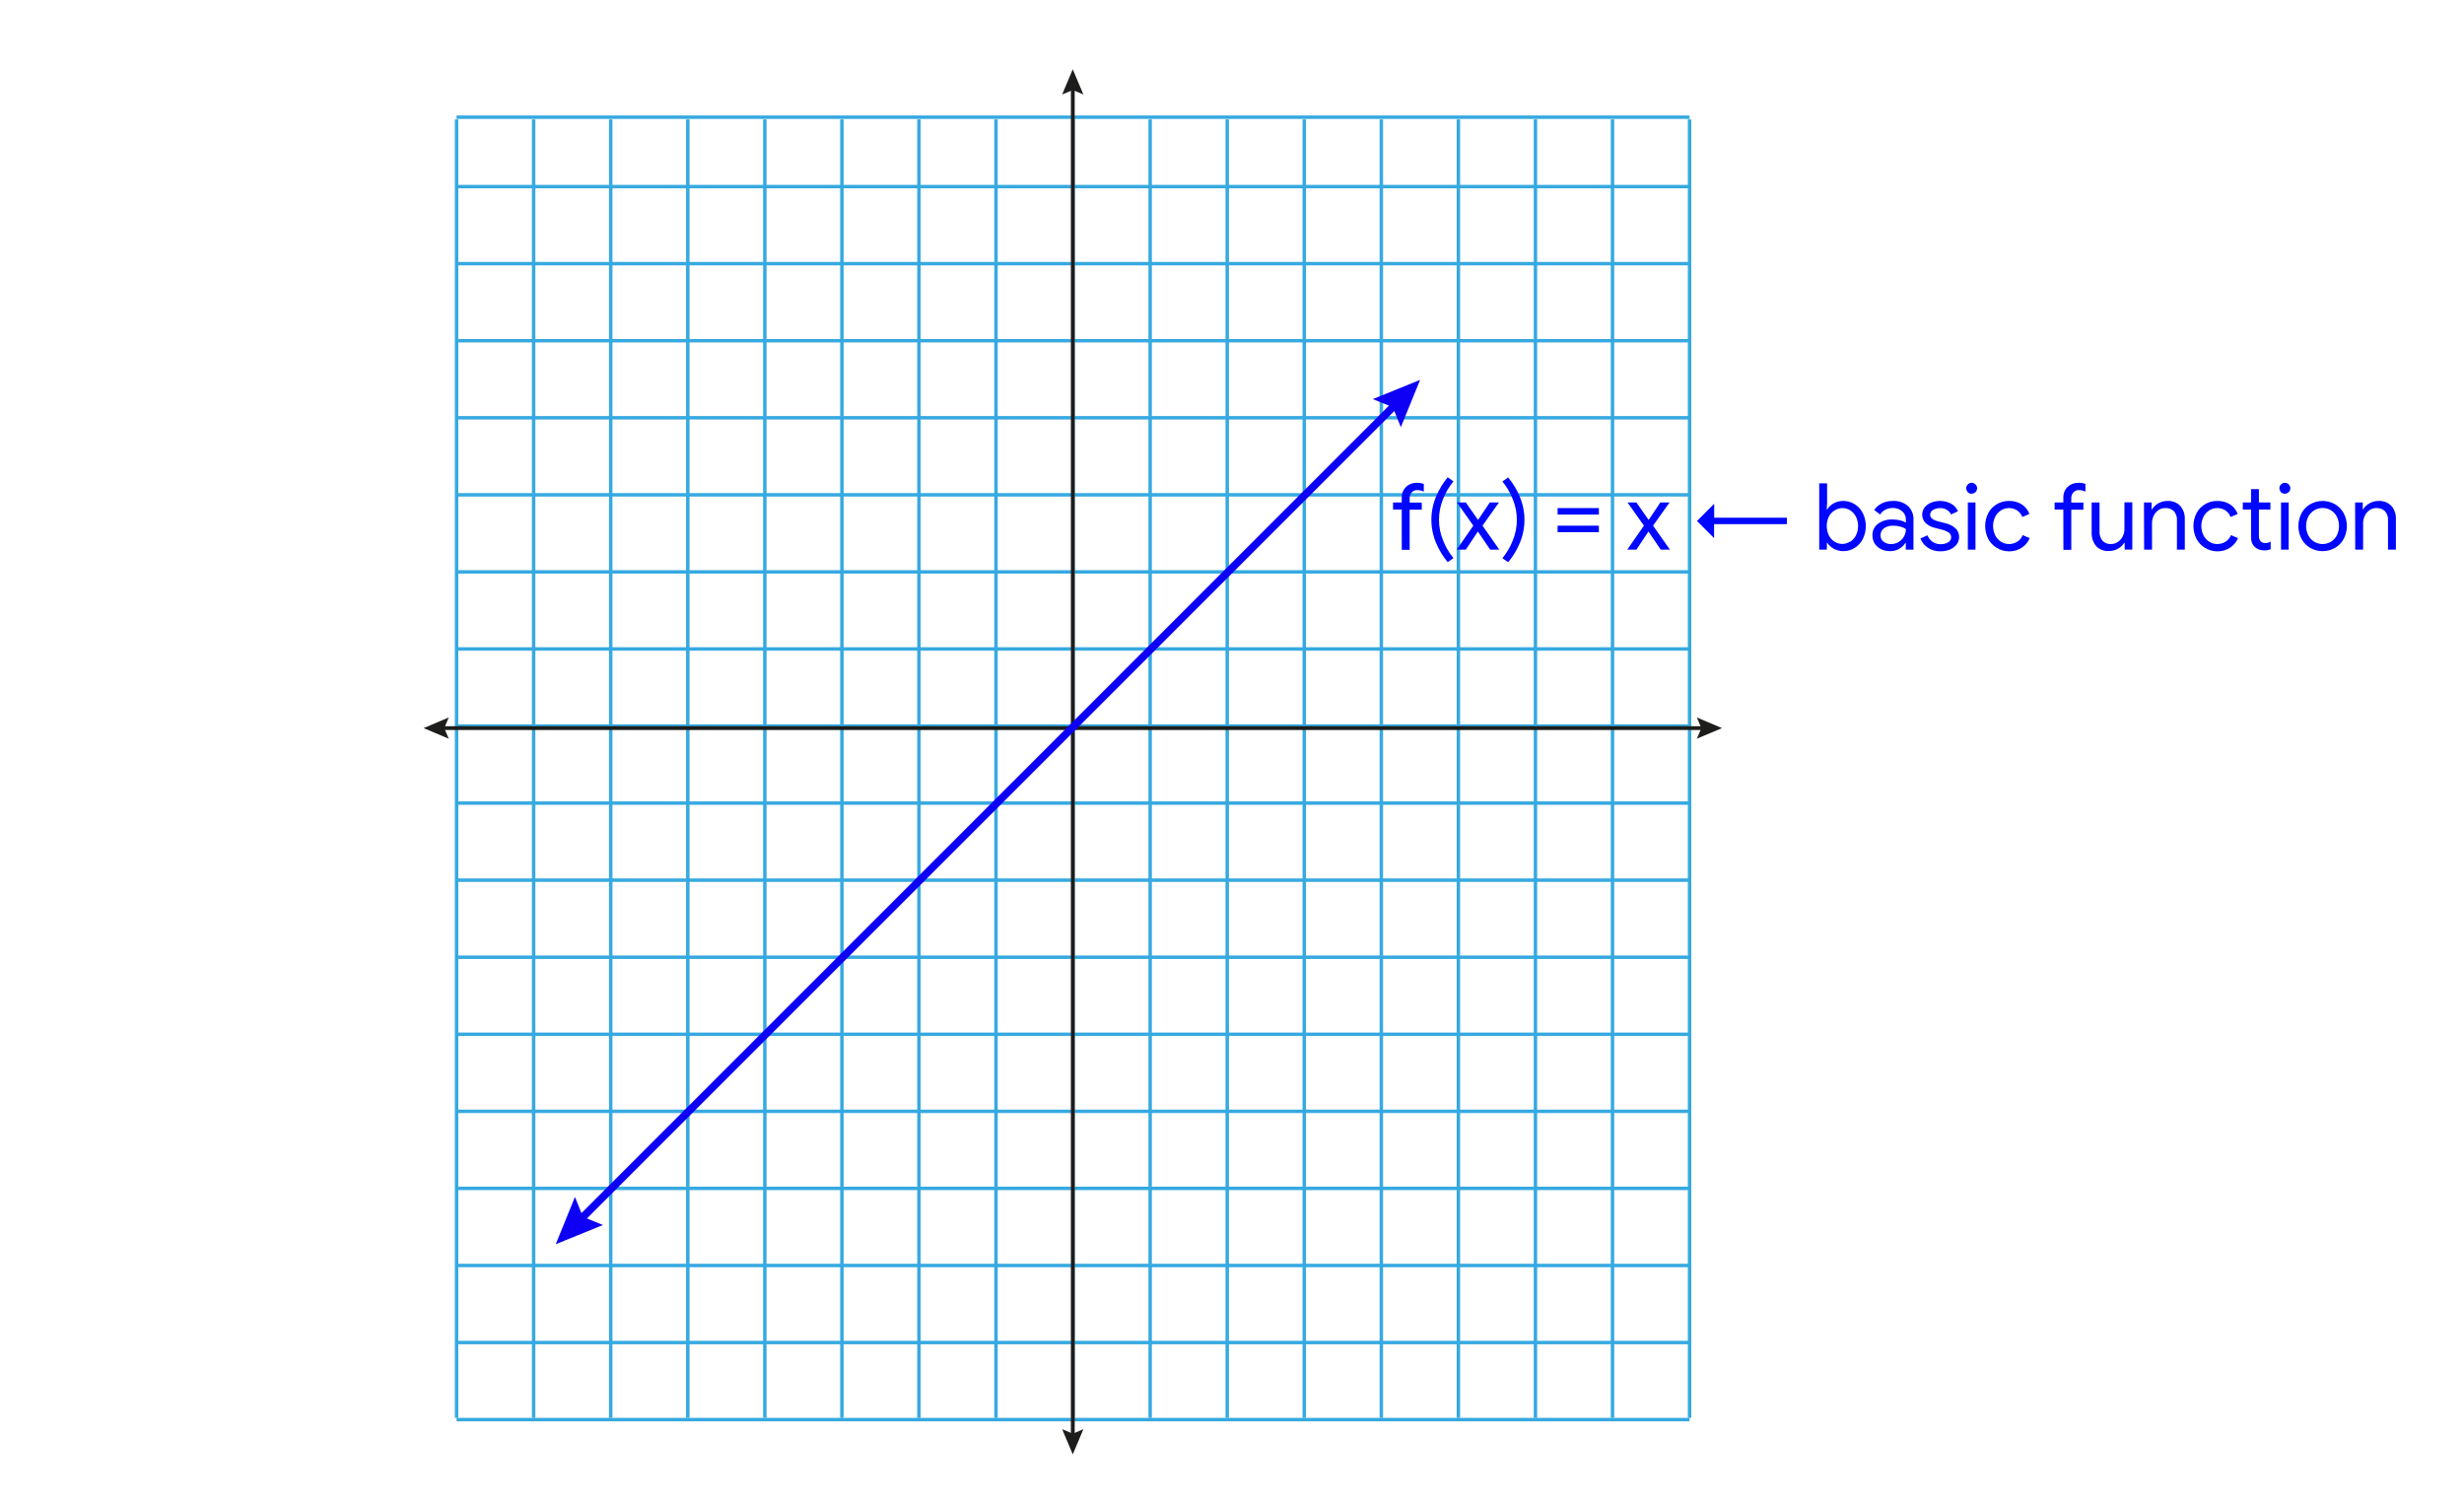
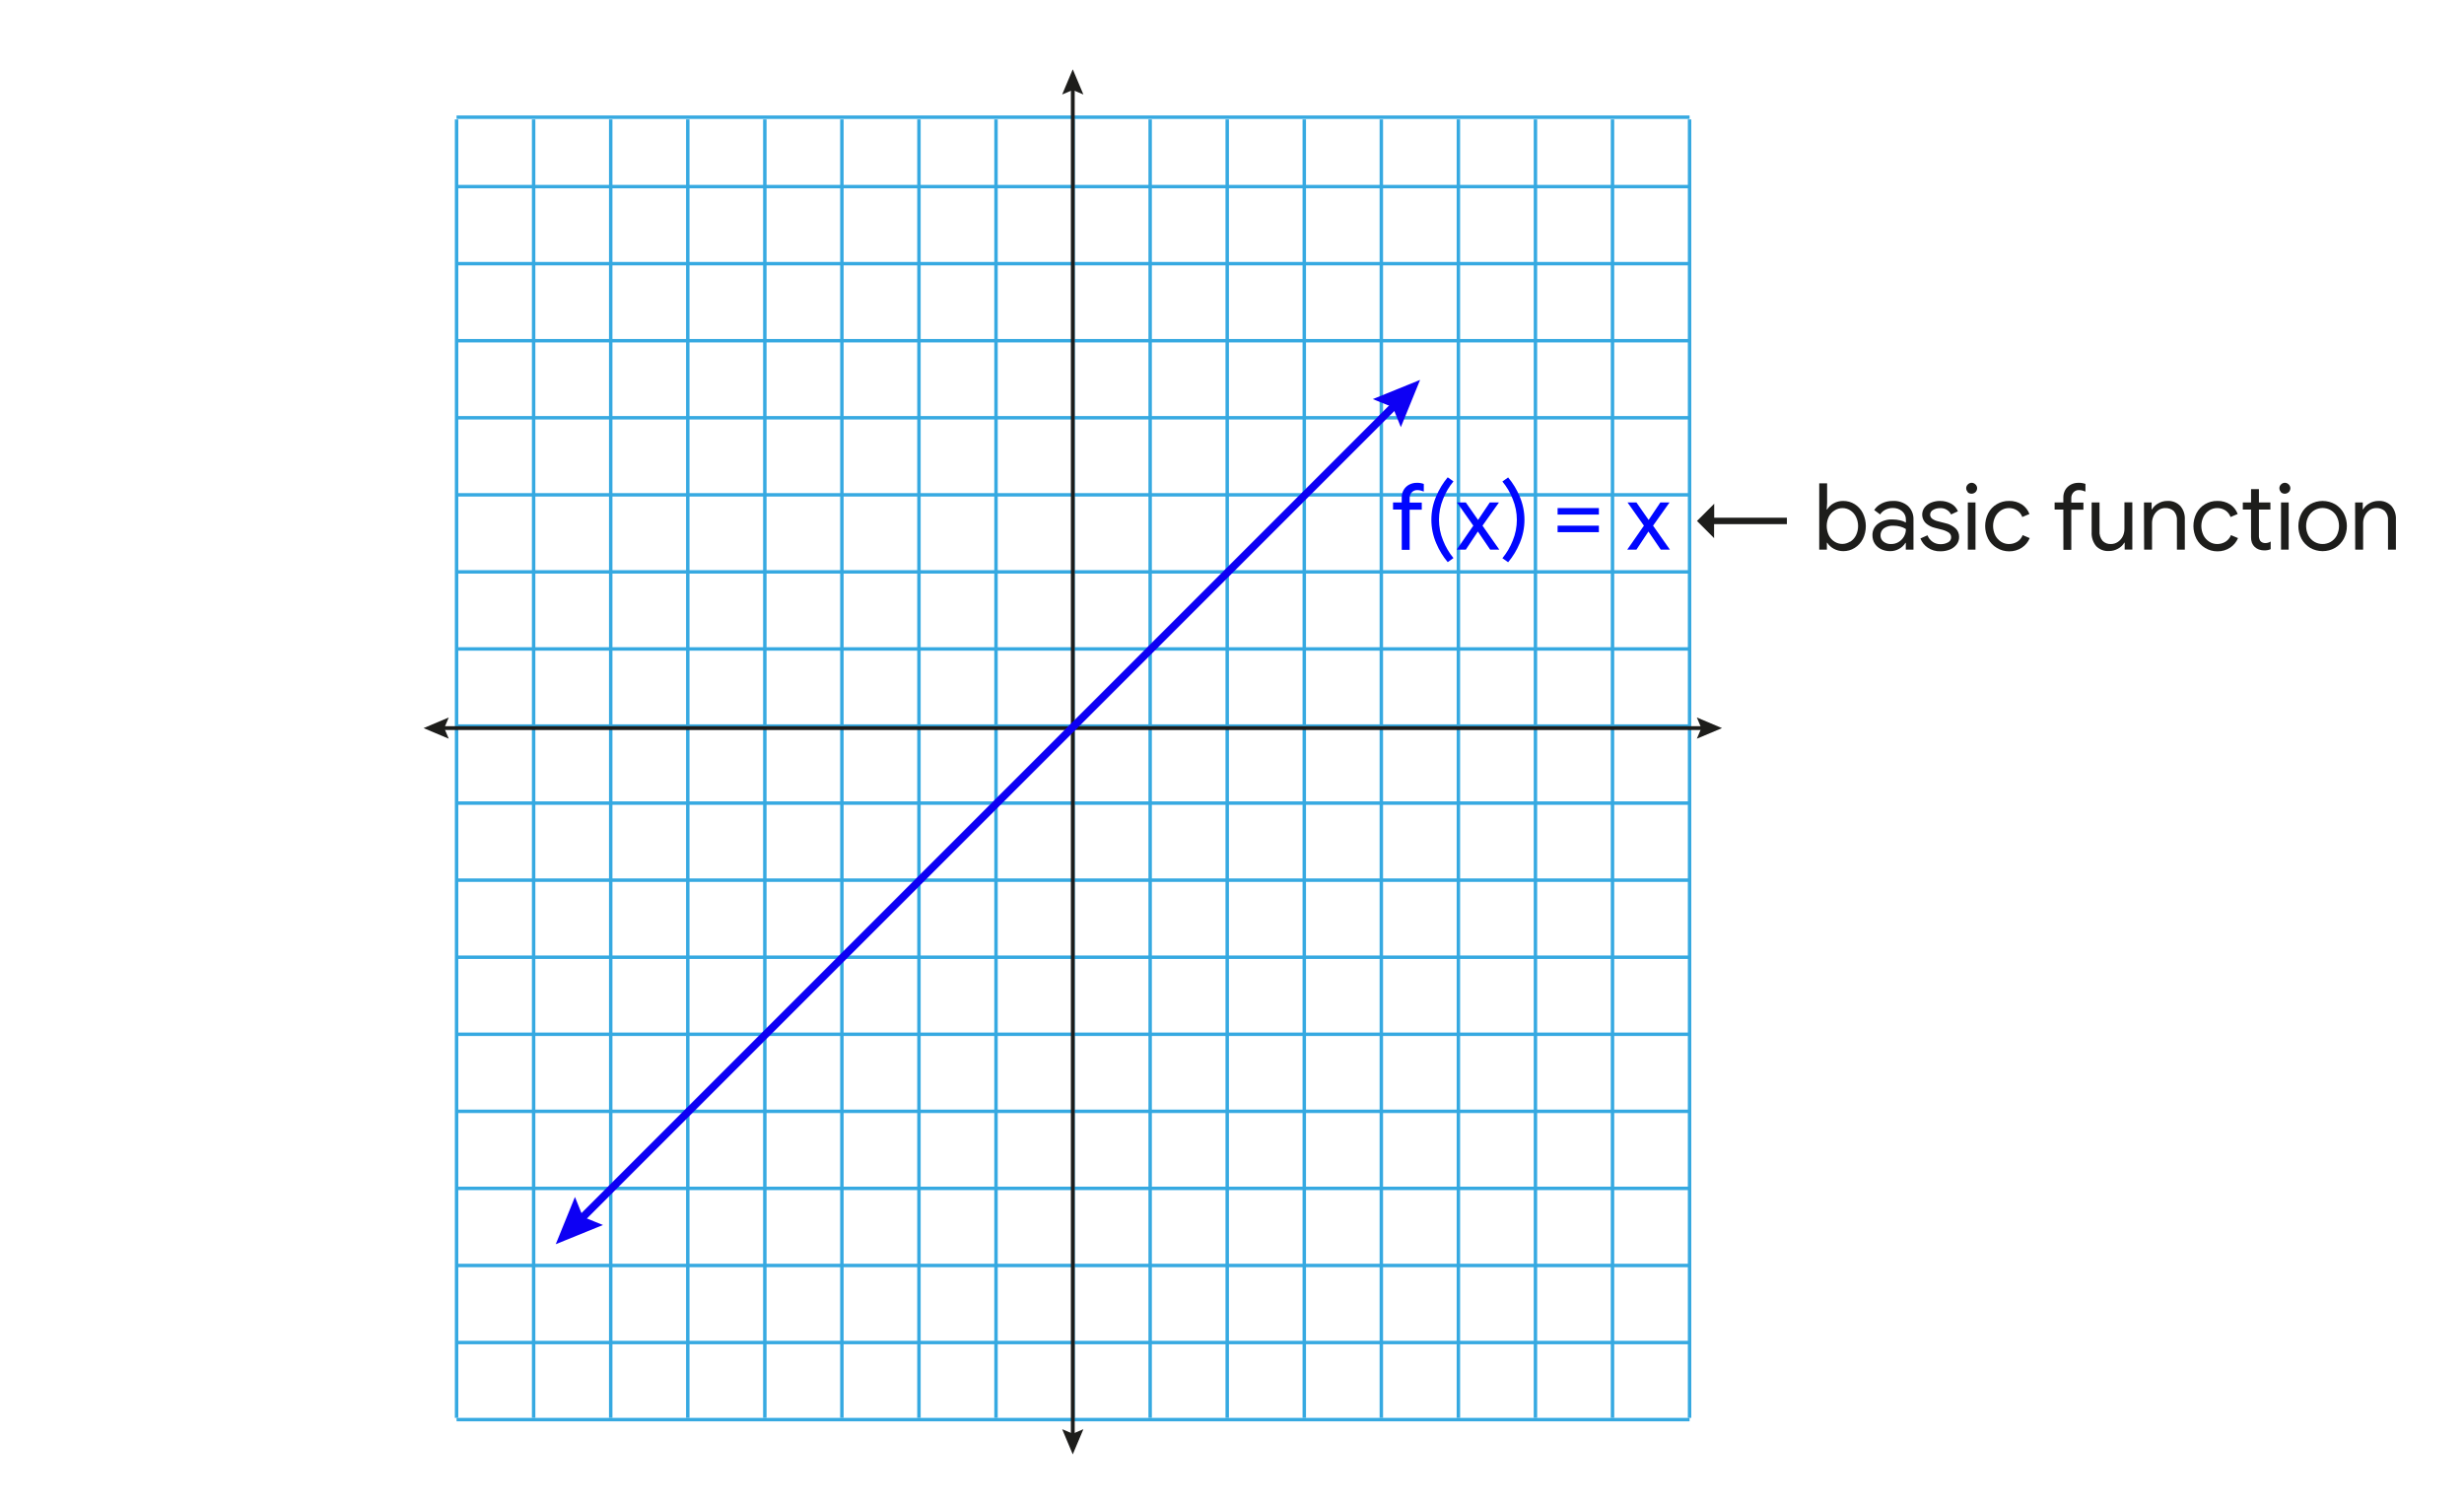
<svg xmlns="http://www.w3.org/2000/svg" id="Mathematic_Background" data-name="Mathematic Background" viewBox="0 0 644 393.5">
  <defs>
    <style>.cls-1{fill:#36a9e1;}.cls-2,.cls-5{fill:none;stroke-linecap:round;stroke-linejoin:round;}.cls-2{stroke:#1d1d1b;}.cls-3{fill:#1d1d1b;}.cls-4{fill:#7f8c8d;}.cls-5{stroke:#0d00f4;stroke-width:2px;}.cls-6{fill:#0d00f4;}.cls-7{fill:#0007ff;}</style>
  </defs>
  <rect class="cls-1" x="119.33" y="370.58" width="322.26" height="0.9" />
  <rect class="cls-1" x="119.33" y="350.44" width="322.26" height="0.9" />
  <rect class="cls-1" x="119.33" y="330.3" width="322.26" height="0.9" />
  <rect class="cls-1" x="119.33" y="310.15" width="322.26" height="0.9" />
  <rect class="cls-1" x="119.33" y="290.01" width="322.26" height="0.9" />
  <rect class="cls-1" x="119.33" y="269.87" width="322.26" height="0.9" />
  <rect class="cls-1" x="119.33" y="249.73" width="322.26" height="0.9" />
  <rect class="cls-1" x="119.33" y="229.59" width="322.26" height="0.9" />
  <rect class="cls-1" x="119.33" y="209.45" width="322.26" height="0.9" />
  <rect class="cls-1" x="119.33" y="189.31" width="322.26" height="0.9" />
  <rect class="cls-1" x="119.33" y="169.16" width="322.26" height="0.9" />
  <rect class="cls-1" x="119.33" y="149.02" width="322.26" height="0.9" />
  <rect class="cls-1" x="119.33" y="128.88" width="322.26" height="0.9" />
  <rect class="cls-1" x="119.33" y="108.74" width="322.26" height="0.9" />
  <rect class="cls-1" x="119.33" y="88.6" width="322.26" height="0.9" />
  <rect class="cls-1" x="119.33" y="68.46" width="322.26" height="0.9" />
  <rect class="cls-1" x="119.33" y="48.32" width="322.26" height="0.9" />
  <rect class="cls-1" x="119.33" y="30.18" width="322.26" height="0.9" />
  <rect class="cls-1" x="441.14" y="31.21" width="0.9" height="339.37" />
  <rect class="cls-1" x="421" y="31.21" width="0.9" height="339.37" />
  <rect class="cls-1" x="400.86" y="31.21" width="0.9" height="339.37" />
  <rect class="cls-1" x="380.72" y="31.21" width="0.9" height="339.37" />
  <rect class="cls-1" x="360.58" y="31.21" width="0.9" height="339.37" />
  <rect class="cls-1" x="340.44" y="31.21" width="0.9" height="339.37" />
  <rect class="cls-1" x="320.3" y="31.21" width="0.9" height="339.37" />
  <rect class="cls-1" x="300.16" y="31.21" width="0.9" height="339.37" />
  <rect class="cls-1" x="280.01" y="31.21" width="0.9" height="339.37" />
  <rect class="cls-1" x="259.87" y="31.21" width="0.9" height="339.37" />
  <rect class="cls-1" x="239.73" y="31.21" width="0.9" height="339.37" />
  <rect class="cls-1" x="219.59" y="31.21" width="0.9" height="339.37" />
  <rect class="cls-1" x="199.45" y="31.21" width="0.9" height="339.37" />
  <rect class="cls-1" x="179.31" y="31.21" width="0.9" height="339.37" />
  <rect class="cls-1" x="159.17" y="31.21" width="0.9" height="339.37" />
  <rect class="cls-1" x="139.02" y="31.21" width="0.9" height="339.37" />
  <rect class="cls-1" x="118.88" y="31.21" width="0.9" height="339.37" />
  <line class="cls-2" x1="280.39" y1="22.59" x2="280.39" y2="375.64" />
  <polygon class="cls-3" points="277.61 24.7 280.38 23.52 283.16 24.7 280.38 18.11 277.61 24.7" />
  <polygon class="cls-3" points="277.61 373.54 280.38 374.71 283.16 373.54 280.38 380.12 277.61 373.54" />
  <line class="cls-2" x1="445.6" y1="190.3" x2="115.18" y2="190.3" />
  <polygon class="cls-3" points="443.49 187.52 444.67 190.3 443.49 193.07 450.07 190.3 443.49 187.52" />
  <polygon class="cls-3" points="117.29 187.52 116.11 190.3 117.29 193.07 110.71 190.3 117.29 187.52" />
  <line class="cls-4" x1="145.25" y1="325.2" x2="371.16" y2="99.29" />
  <line class="cls-5" x1="151.16" y1="319.29" x2="365.25" y2="105.2" />
  <polygon class="cls-6" points="157.6 320.17 152.38 318.06 150.27 312.84 145.25 325.19 157.6 320.17" />
  <polygon class="cls-6" points="366.13 111.64 364.02 106.42 358.8 104.31 371.16 99.29 366.13 111.64" />
  <path class="cls-7" d="M366.36,133.18h-2.27v-1.86h2.27V130a3.79,3.79,0,0,1,.54-2,3.59,3.59,0,0,1,1.42-1.34,4.15,4.15,0,0,1,2-.47,5,5,0,0,1,1.81.29v2a6.65,6.65,0,0,0-.82-.28,3.51,3.51,0,0,0-.92-.11,1.91,1.91,0,0,0-1.38.57,2.11,2.11,0,0,0-.58,1.58v1.12h3.17v1.86h-3.17v10.48h-2.06Z" />
  <path class="cls-7" d="M375.38,142a15.57,15.57,0,0,1,0-12.32,19.36,19.36,0,0,1,3-4.93l1.5,1.07a16.69,16.69,0,0,0-2.71,4.61,14.21,14.21,0,0,0,0,10.82,17,17,0,0,0,2.71,4.61l-1.5,1.06A19.12,19.12,0,0,1,375.38,142Z" />
  <path class="cls-7" d="M385.07,137.39l-4.28-6.07h2.32l3.2,4.57,3.07-4.57h2.4l-4.31,6.07,4.4,6.27h-2.39l-3.22-4.74-3.15,4.74h-2.39Z" />
  <path class="cls-7" d="M392.67,145.89a17,17,0,0,0,2.71-4.61,14.21,14.21,0,0,0,0-10.82,16.69,16.69,0,0,0-2.71-4.61l1.5-1.07a19.36,19.36,0,0,1,3,4.93,15.57,15.57,0,0,1,0,12.32,19.12,19.12,0,0,1-3,4.92Z" />
  <path class="cls-7" d="M407.1,132.79h10.79v1.7H407.1Zm0,4.6h10.79v1.7H407.1Z" />
  <path class="cls-7" d="M429.66,137.39l-4.29-6.07h2.33l3.19,4.57,3.07-4.57h2.4l-4.31,6.07,4.41,6.27h-2.4l-3.22-4.74-3.14,4.74h-2.4Z" />
-   <path class="cls-7" d="M443.53,136.16l4.5-4.5v3.65h19V137H448v3.65Z" />
-   <path class="cls-7" d="M479.26,143.41a4.55,4.55,0,0,1-1.68-1.56h-.1v1.81h-2V126.33h2.06v5.11l-.1,1.72h.1a4.46,4.46,0,0,1,1.68-1.59,5,5,0,0,1,2.53-.64,5.49,5.49,0,0,1,3,.85,5.78,5.78,0,0,1,2.13,2.35,7.67,7.67,0,0,1,0,6.74,5.78,5.78,0,0,1-2.13,2.33,5.49,5.49,0,0,1-3,.85A5.11,5.11,0,0,1,479.26,143.41Zm4.3-1.81a4.17,4.17,0,0,0,1.51-1.65,5.59,5.59,0,0,0,0-4.92,4.2,4.2,0,0,0-1.51-1.66,3.77,3.77,0,0,0-4,0A4.14,4.14,0,0,0,478,135a5.73,5.73,0,0,0,0,4.94,4,4,0,0,0,1.5,1.64,3.72,3.72,0,0,0,4,0Z" />
-   <path class="cls-7" d="M491.62,143.52a4.07,4.07,0,0,1-1.65-1.47,4,4,0,0,1-.58-2.12,3.61,3.61,0,0,1,1.48-3.06,6.09,6.09,0,0,1,3.73-1.1,8.52,8.52,0,0,1,2.07.24,5.36,5.36,0,0,1,1.46.56v-.75a2.78,2.78,0,0,0-1-2.22,3.63,3.63,0,0,0-2.44-.83,4.15,4.15,0,0,0-1.92.45,3.43,3.43,0,0,0-1.37,1.24l-1.55-1.16a5,5,0,0,1,2-1.74,6.28,6.28,0,0,1,2.82-.63,5.64,5.64,0,0,1,4,1.32,4.63,4.63,0,0,1,1.44,3.59v7.82h-2v-1.77H498a4.34,4.34,0,0,1-1.59,1.53,4.62,4.62,0,0,1-2.4.63A5.41,5.41,0,0,1,491.62,143.52Zm4.55-1.82a4,4,0,0,0,1.43-1.43,3.79,3.79,0,0,0,.53-2,5,5,0,0,0-1.43-.63,6.51,6.51,0,0,0-1.79-.24,4,4,0,0,0-2.55.7,2.23,2.23,0,0,0-.86,1.82,2,2,0,0,0,.77,1.64,3,3,0,0,0,2,.63A3.68,3.68,0,0,0,496.17,141.7Z" />
-   <path class="cls-7" d="M503.82,143.12a5.07,5.07,0,0,1-1.89-2.39l1.84-.82a3.69,3.69,0,0,0,1.37,1.72,3.53,3.53,0,0,0,2,.6,3.88,3.88,0,0,0,2-.47,1.46,1.46,0,0,0,.82-1.34,1.49,1.49,0,0,0-.65-1.25,6.26,6.26,0,0,0-2.06-.81l-1.5-.39a5.4,5.4,0,0,1-2.42-1.23,3.13,3.13,0,0,1-.3-4.13,4,4,0,0,1,1.7-1.24,6,6,0,0,1,2.3-.44,5.9,5.9,0,0,1,2.9.7,4,4,0,0,1,1.8,2l-1.79.83a3,3,0,0,0-2.93-1.65,3.35,3.35,0,0,0-1.78.47,1.39,1.39,0,0,0-.76,1.2,1.35,1.35,0,0,0,.53,1.1,4.3,4.3,0,0,0,1.6.69l1.79.46a5.84,5.84,0,0,1,2.73,1.37,3,3,0,0,1,.92,2.21,3.18,3.18,0,0,1-.65,2,4.26,4.26,0,0,1-1.77,1.32,6.32,6.32,0,0,1-2.47.46A5.64,5.64,0,0,1,503.82,143.12Z" />
-   <path class="cls-7" d="M514.32,128.61a1.42,1.42,0,0,1-.43-1,1.37,1.37,0,0,1,.43-1,1.42,1.42,0,0,1,1-.43,1.44,1.44,0,0,1,1,.43,1.37,1.37,0,0,1,.43,1,1.45,1.45,0,0,1-.42,1,1.5,1.5,0,0,1-2.1,0Zm0,2.71h2v12.34h-2Z" />
-   <path class="cls-7" d="M521.88,143.19a5.93,5.93,0,0,1-2.23-2.35,7.44,7.44,0,0,1,0-6.71,5.81,5.81,0,0,1,2.23-2.35,6.11,6.11,0,0,1,3.21-.85,5.87,5.87,0,0,1,3.38.93,5.13,5.13,0,0,1,1.95,2.48l-1.86.78a3.63,3.63,0,0,0-1.37-1.73,3.9,3.9,0,0,0-2.19-.6,3.74,3.74,0,0,0-2,.6,4.24,4.24,0,0,0-1.51,1.65,5.53,5.53,0,0,0,0,4.89,4.27,4.27,0,0,0,1.51,1.66,3.74,3.74,0,0,0,2,.6,4.11,4.11,0,0,0,2.25-.61,3.57,3.57,0,0,0,1.4-1.72l1.84.78a5.38,5.38,0,0,1-2,2.46,5.87,5.87,0,0,1-3.38,1A6.12,6.12,0,0,1,521.88,143.19Z" />
-   <path class="cls-7" d="M539.28,133.18H537v-1.86h2.28V130a3.87,3.87,0,0,1,.53-2,3.61,3.61,0,0,1,1.43-1.34,4.13,4.13,0,0,1,2-.47,5,5,0,0,1,1.82.29v2a7.27,7.27,0,0,0-.82-.28,3.57,3.57,0,0,0-.92-.11,1.88,1.88,0,0,0-1.38.57,2.11,2.11,0,0,0-.58,1.58v1.12h3.17v1.86h-3.17v10.48h-2.06Z" />
-   <path class="cls-7" d="M547.86,142.74a5.29,5.29,0,0,1-1.18-3.65v-7.77h2.06v7.45a3.62,3.62,0,0,0,.8,2.59,2.86,2.86,0,0,0,2.16.83,3.21,3.21,0,0,0,1.85-.56,3.84,3.84,0,0,0,1.26-1.45,4.3,4.3,0,0,0,.44-1.89v-7h2.06v12.34h-2v-1.79h-.1a4.12,4.12,0,0,1-1.62,1.55,4.73,4.73,0,0,1-2.37.63A4.33,4.33,0,0,1,547.86,142.74Z" />
-   <path class="cls-7" d="M560.36,131.32h2v1.81h.1a4.21,4.21,0,0,1,1.62-1.56,4.64,4.64,0,0,1,2.37-.64,4.32,4.32,0,0,1,3.4,1.3,5,5,0,0,1,1.18,3.52v7.91h-2.06v-7.6a3.32,3.32,0,0,0-.82-2.49,3.15,3.15,0,0,0-2.26-.78,3,3,0,0,0-1.77.56,3.72,3.72,0,0,0-1.23,1.46,4.36,4.36,0,0,0-.43,1.9v6.95h-2.06Z" />
-   <path class="cls-7" d="M576.31,143.19a6.07,6.07,0,0,1-2.23-2.35,7.44,7.44,0,0,1,0-6.71,5.94,5.94,0,0,1,2.23-2.35,6.12,6.12,0,0,1,3.22-.85,5.89,5.89,0,0,1,3.38.93,5.06,5.06,0,0,1,1.94,2.48l-1.86.78a3.57,3.57,0,0,0-1.37-1.73,3.86,3.86,0,0,0-2.19-.6,3.73,3.73,0,0,0-2,.6,4.24,4.24,0,0,0-1.51,1.65,5.53,5.53,0,0,0,0,4.89,4.27,4.27,0,0,0,1.51,1.66,3.73,3.73,0,0,0,2,.6,4.11,4.11,0,0,0,2.25-.61,3.65,3.65,0,0,0,1.41-1.72l1.84.78a5.45,5.45,0,0,1-2,2.46,5.89,5.89,0,0,1-3.38,1A6.13,6.13,0,0,1,576.31,143.19Z" />
-   <path class="cls-7" d="M590.38,143.61a3.26,3.26,0,0,1-1.07-.65,3,3,0,0,1-.73-1.07,4,4,0,0,1-.24-1.47v-7.24h-2.15v-1.86h2.15v-3.49h2.06v3.49h3v1.86h-3v6.73a2.43,2.43,0,0,0,.38,1.5,1.67,1.67,0,0,0,1.34.53,2.45,2.45,0,0,0,1.35-.41v2a3.36,3.36,0,0,1-.74.24,5,5,0,0,1-1,.08A4,4,0,0,1,590.38,143.61Z" />
-   <path class="cls-7" d="M596.18,128.61a1.42,1.42,0,0,1-.43-1,1.37,1.37,0,0,1,.43-1,1.42,1.42,0,0,1,1-.43,1.4,1.4,0,0,1,1,.43,1.38,1.38,0,0,1,.44,1,1.45,1.45,0,0,1-.42,1,1.5,1.5,0,0,1-2.1,0Zm0,2.71h2v12.34h-2Z" />
-   <path class="cls-7" d="M603.78,143.18a6.06,6.06,0,0,1-2.26-2.37,7.21,7.21,0,0,1,0-6.64,6.06,6.06,0,0,1,2.26-2.37,6.58,6.58,0,0,1,6.54,0,6.06,6.06,0,0,1,2.26,2.37,7.21,7.21,0,0,1,0,6.64,6.06,6.06,0,0,1-2.26,2.37,6.58,6.58,0,0,1-6.54,0Zm5.39-1.56a4.21,4.21,0,0,0,1.57-1.64,5.55,5.55,0,0,0,0-5,4.21,4.21,0,0,0-1.57-1.64,4.25,4.25,0,0,0-4.25,0,4.25,4.25,0,0,0-1.59,1.64,5.55,5.55,0,0,0,0,5,4.25,4.25,0,0,0,1.59,1.64,4.25,4.25,0,0,0,4.25,0Z" />
-   <path class="cls-7" d="M615.54,131.32h2v1.81h.09a4.21,4.21,0,0,1,1.62-1.56,4.7,4.7,0,0,1,2.38-.64,4.35,4.35,0,0,1,3.4,1.3,5,5,0,0,1,1.17,3.52v7.91h-2.06v-7.6a3.28,3.28,0,0,0-.82-2.49,3.14,3.14,0,0,0-2.25-.78,3,3,0,0,0-1.78.56,3.78,3.78,0,0,0-1.22,1.46,4.37,4.37,0,0,0-.44,1.9v6.95h-2.06Z" />
+   <path class="cls-3" d="M443.53,136.16l4.5-4.5v3.65h19V137H448v3.65Z" />
+   <path class="cls-3" d="M479.26,143.41a4.55,4.55,0,0,1-1.68-1.56h-.1v1.81h-2V126.33h2.06v5.11l-.1,1.72h.1a4.46,4.46,0,0,1,1.68-1.59,5,5,0,0,1,2.53-.64,5.49,5.49,0,0,1,3,.85,5.78,5.78,0,0,1,2.13,2.35,7.67,7.67,0,0,1,0,6.74,5.78,5.78,0,0,1-2.13,2.33,5.49,5.49,0,0,1-3,.85A5.11,5.11,0,0,1,479.26,143.41Zm4.3-1.81a4.17,4.17,0,0,0,1.51-1.65,5.59,5.59,0,0,0,0-4.92,4.2,4.2,0,0,0-1.51-1.66,3.77,3.77,0,0,0-4,0A4.14,4.14,0,0,0,478,135a5.73,5.73,0,0,0,0,4.94,4,4,0,0,0,1.5,1.64,3.72,3.72,0,0,0,4,0Z" />
+   <path class="cls-3" d="M491.62,143.52a4.07,4.07,0,0,1-1.65-1.47,4,4,0,0,1-.58-2.12,3.61,3.61,0,0,1,1.48-3.06,6.09,6.09,0,0,1,3.73-1.1,8.52,8.52,0,0,1,2.07.24,5.36,5.36,0,0,1,1.46.56v-.75a2.78,2.78,0,0,0-1-2.22,3.63,3.63,0,0,0-2.44-.83,4.15,4.15,0,0,0-1.92.45,3.43,3.43,0,0,0-1.37,1.24l-1.55-1.16a5,5,0,0,1,2-1.74,6.28,6.28,0,0,1,2.82-.63,5.64,5.64,0,0,1,4,1.32,4.63,4.63,0,0,1,1.44,3.59v7.82h-2v-1.77H498a4.34,4.34,0,0,1-1.59,1.53,4.62,4.62,0,0,1-2.4.63A5.41,5.41,0,0,1,491.62,143.52Zm4.55-1.82a4,4,0,0,0,1.43-1.43,3.79,3.79,0,0,0,.53-2,5,5,0,0,0-1.43-.63,6.51,6.51,0,0,0-1.79-.24,4,4,0,0,0-2.55.7,2.23,2.23,0,0,0-.86,1.82,2,2,0,0,0,.77,1.64,3,3,0,0,0,2,.63A3.68,3.68,0,0,0,496.17,141.7Z" />
+   <path class="cls-3" d="M503.82,143.12a5.07,5.07,0,0,1-1.89-2.39l1.84-.82a3.69,3.69,0,0,0,1.37,1.72,3.53,3.53,0,0,0,2,.6,3.88,3.88,0,0,0,2-.47,1.46,1.46,0,0,0,.82-1.34,1.49,1.49,0,0,0-.65-1.25,6.26,6.26,0,0,0-2.06-.81l-1.5-.39a5.4,5.4,0,0,1-2.42-1.23,3.13,3.13,0,0,1-.3-4.13,4,4,0,0,1,1.7-1.24,6,6,0,0,1,2.3-.44,5.9,5.9,0,0,1,2.9.7,4,4,0,0,1,1.8,2l-1.79.83a3,3,0,0,0-2.93-1.65,3.35,3.35,0,0,0-1.78.47,1.39,1.39,0,0,0-.76,1.2,1.35,1.35,0,0,0,.53,1.1,4.3,4.3,0,0,0,1.6.69l1.79.46a5.84,5.84,0,0,1,2.73,1.37,3,3,0,0,1,.92,2.21,3.18,3.18,0,0,1-.65,2,4.26,4.26,0,0,1-1.77,1.32,6.32,6.32,0,0,1-2.47.46A5.64,5.64,0,0,1,503.82,143.12Z" />
+   <path class="cls-3" d="M514.32,128.61a1.42,1.42,0,0,1-.43-1,1.37,1.37,0,0,1,.43-1,1.42,1.42,0,0,1,1-.43,1.44,1.44,0,0,1,1,.43,1.37,1.37,0,0,1,.43,1,1.45,1.45,0,0,1-.42,1,1.5,1.5,0,0,1-2.1,0Zm0,2.71h2v12.34h-2Z" />
+   <path class="cls-3" d="M521.88,143.19a5.93,5.93,0,0,1-2.23-2.35,7.44,7.44,0,0,1,0-6.71,5.81,5.81,0,0,1,2.23-2.35,6.11,6.11,0,0,1,3.21-.85,5.87,5.87,0,0,1,3.38.93,5.13,5.13,0,0,1,1.95,2.48l-1.86.78a3.63,3.63,0,0,0-1.37-1.73,3.9,3.9,0,0,0-2.19-.6,3.74,3.74,0,0,0-2,.6,4.24,4.24,0,0,0-1.51,1.65,5.53,5.53,0,0,0,0,4.89,4.27,4.27,0,0,0,1.51,1.66,3.74,3.74,0,0,0,2,.6,4.11,4.11,0,0,0,2.25-.61,3.57,3.57,0,0,0,1.4-1.72l1.84.78a5.38,5.38,0,0,1-2,2.46,5.87,5.87,0,0,1-3.38,1A6.12,6.12,0,0,1,521.88,143.19Z" />
+   <path class="cls-3" d="M539.28,133.18H537v-1.86h2.28V130a3.87,3.87,0,0,1,.53-2,3.61,3.61,0,0,1,1.43-1.34,4.13,4.13,0,0,1,2-.47,5,5,0,0,1,1.82.29v2a7.27,7.27,0,0,0-.82-.28,3.57,3.57,0,0,0-.92-.11,1.88,1.88,0,0,0-1.38.57,2.11,2.11,0,0,0-.58,1.58v1.12h3.17v1.86h-3.17v10.48h-2.06Z" />
+   <path class="cls-3" d="M547.86,142.74a5.29,5.29,0,0,1-1.18-3.65v-7.77h2.06v7.45a3.62,3.62,0,0,0,.8,2.59,2.86,2.86,0,0,0,2.16.83,3.21,3.21,0,0,0,1.85-.56,3.84,3.84,0,0,0,1.26-1.45,4.3,4.3,0,0,0,.44-1.89v-7h2.06v12.34h-2v-1.79h-.1a4.12,4.12,0,0,1-1.62,1.55,4.73,4.73,0,0,1-2.37.63A4.33,4.33,0,0,1,547.86,142.74Z" />
+   <path class="cls-3" d="M560.36,131.32h2v1.81h.1a4.21,4.21,0,0,1,1.62-1.56,4.64,4.64,0,0,1,2.37-.64,4.32,4.32,0,0,1,3.4,1.3,5,5,0,0,1,1.18,3.52v7.91h-2.06v-7.6a3.32,3.32,0,0,0-.82-2.49,3.15,3.15,0,0,0-2.26-.78,3,3,0,0,0-1.77.56,3.72,3.72,0,0,0-1.23,1.46,4.36,4.36,0,0,0-.43,1.9v6.95h-2.06Z" />
+   <path class="cls-3" d="M576.31,143.19a6.07,6.07,0,0,1-2.23-2.35,7.44,7.44,0,0,1,0-6.71,5.94,5.94,0,0,1,2.23-2.35,6.12,6.12,0,0,1,3.22-.85,5.89,5.89,0,0,1,3.38.93,5.06,5.06,0,0,1,1.94,2.48l-1.86.78a3.57,3.57,0,0,0-1.37-1.73,3.86,3.86,0,0,0-2.19-.6,3.73,3.73,0,0,0-2,.6,4.24,4.24,0,0,0-1.51,1.65,5.53,5.53,0,0,0,0,4.89,4.27,4.27,0,0,0,1.51,1.66,3.73,3.73,0,0,0,2,.6,4.11,4.11,0,0,0,2.25-.61,3.65,3.65,0,0,0,1.41-1.72l1.84.78a5.45,5.45,0,0,1-2,2.46,5.89,5.89,0,0,1-3.38,1A6.13,6.13,0,0,1,576.31,143.19Z" />
+   <path class="cls-3" d="M590.38,143.61a3.26,3.26,0,0,1-1.07-.65,3,3,0,0,1-.73-1.07,4,4,0,0,1-.24-1.47v-7.24h-2.15v-1.86h2.15v-3.49h2.06v3.49h3v1.86h-3v6.73a2.43,2.43,0,0,0,.38,1.5,1.67,1.67,0,0,0,1.34.53,2.45,2.45,0,0,0,1.35-.41v2a3.36,3.36,0,0,1-.74.24,5,5,0,0,1-1,.08A4,4,0,0,1,590.38,143.61Z" />
+   <path class="cls-3" d="M596.18,128.61a1.42,1.42,0,0,1-.43-1,1.37,1.37,0,0,1,.43-1,1.42,1.42,0,0,1,1-.43,1.4,1.4,0,0,1,1,.43,1.38,1.38,0,0,1,.44,1,1.45,1.45,0,0,1-.42,1,1.5,1.5,0,0,1-2.1,0Zm0,2.71h2v12.34h-2Z" />
+   <path class="cls-3" d="M603.78,143.18a6.06,6.06,0,0,1-2.26-2.37,7.21,7.21,0,0,1,0-6.64,6.06,6.06,0,0,1,2.26-2.37,6.58,6.58,0,0,1,6.54,0,6.06,6.06,0,0,1,2.26,2.37,7.21,7.21,0,0,1,0,6.64,6.06,6.06,0,0,1-2.26,2.37,6.58,6.58,0,0,1-6.54,0Zm5.39-1.56a4.21,4.21,0,0,0,1.57-1.64,5.55,5.55,0,0,0,0-5,4.21,4.21,0,0,0-1.57-1.64,4.25,4.25,0,0,0-4.25,0,4.25,4.25,0,0,0-1.59,1.64,5.55,5.55,0,0,0,0,5,4.25,4.25,0,0,0,1.59,1.64,4.25,4.25,0,0,0,4.25,0Z" />
+   <path class="cls-3" d="M615.54,131.32h2v1.81h.09a4.21,4.21,0,0,1,1.62-1.56,4.7,4.7,0,0,1,2.38-.64,4.35,4.35,0,0,1,3.4,1.3,5,5,0,0,1,1.17,3.52v7.91h-2.06v-7.6a3.28,3.28,0,0,0-.82-2.49,3.14,3.14,0,0,0-2.25-.78,3,3,0,0,0-1.78.56,3.78,3.78,0,0,0-1.22,1.46,4.37,4.37,0,0,0-.44,1.9v6.95h-2.06Z" />
</svg>
